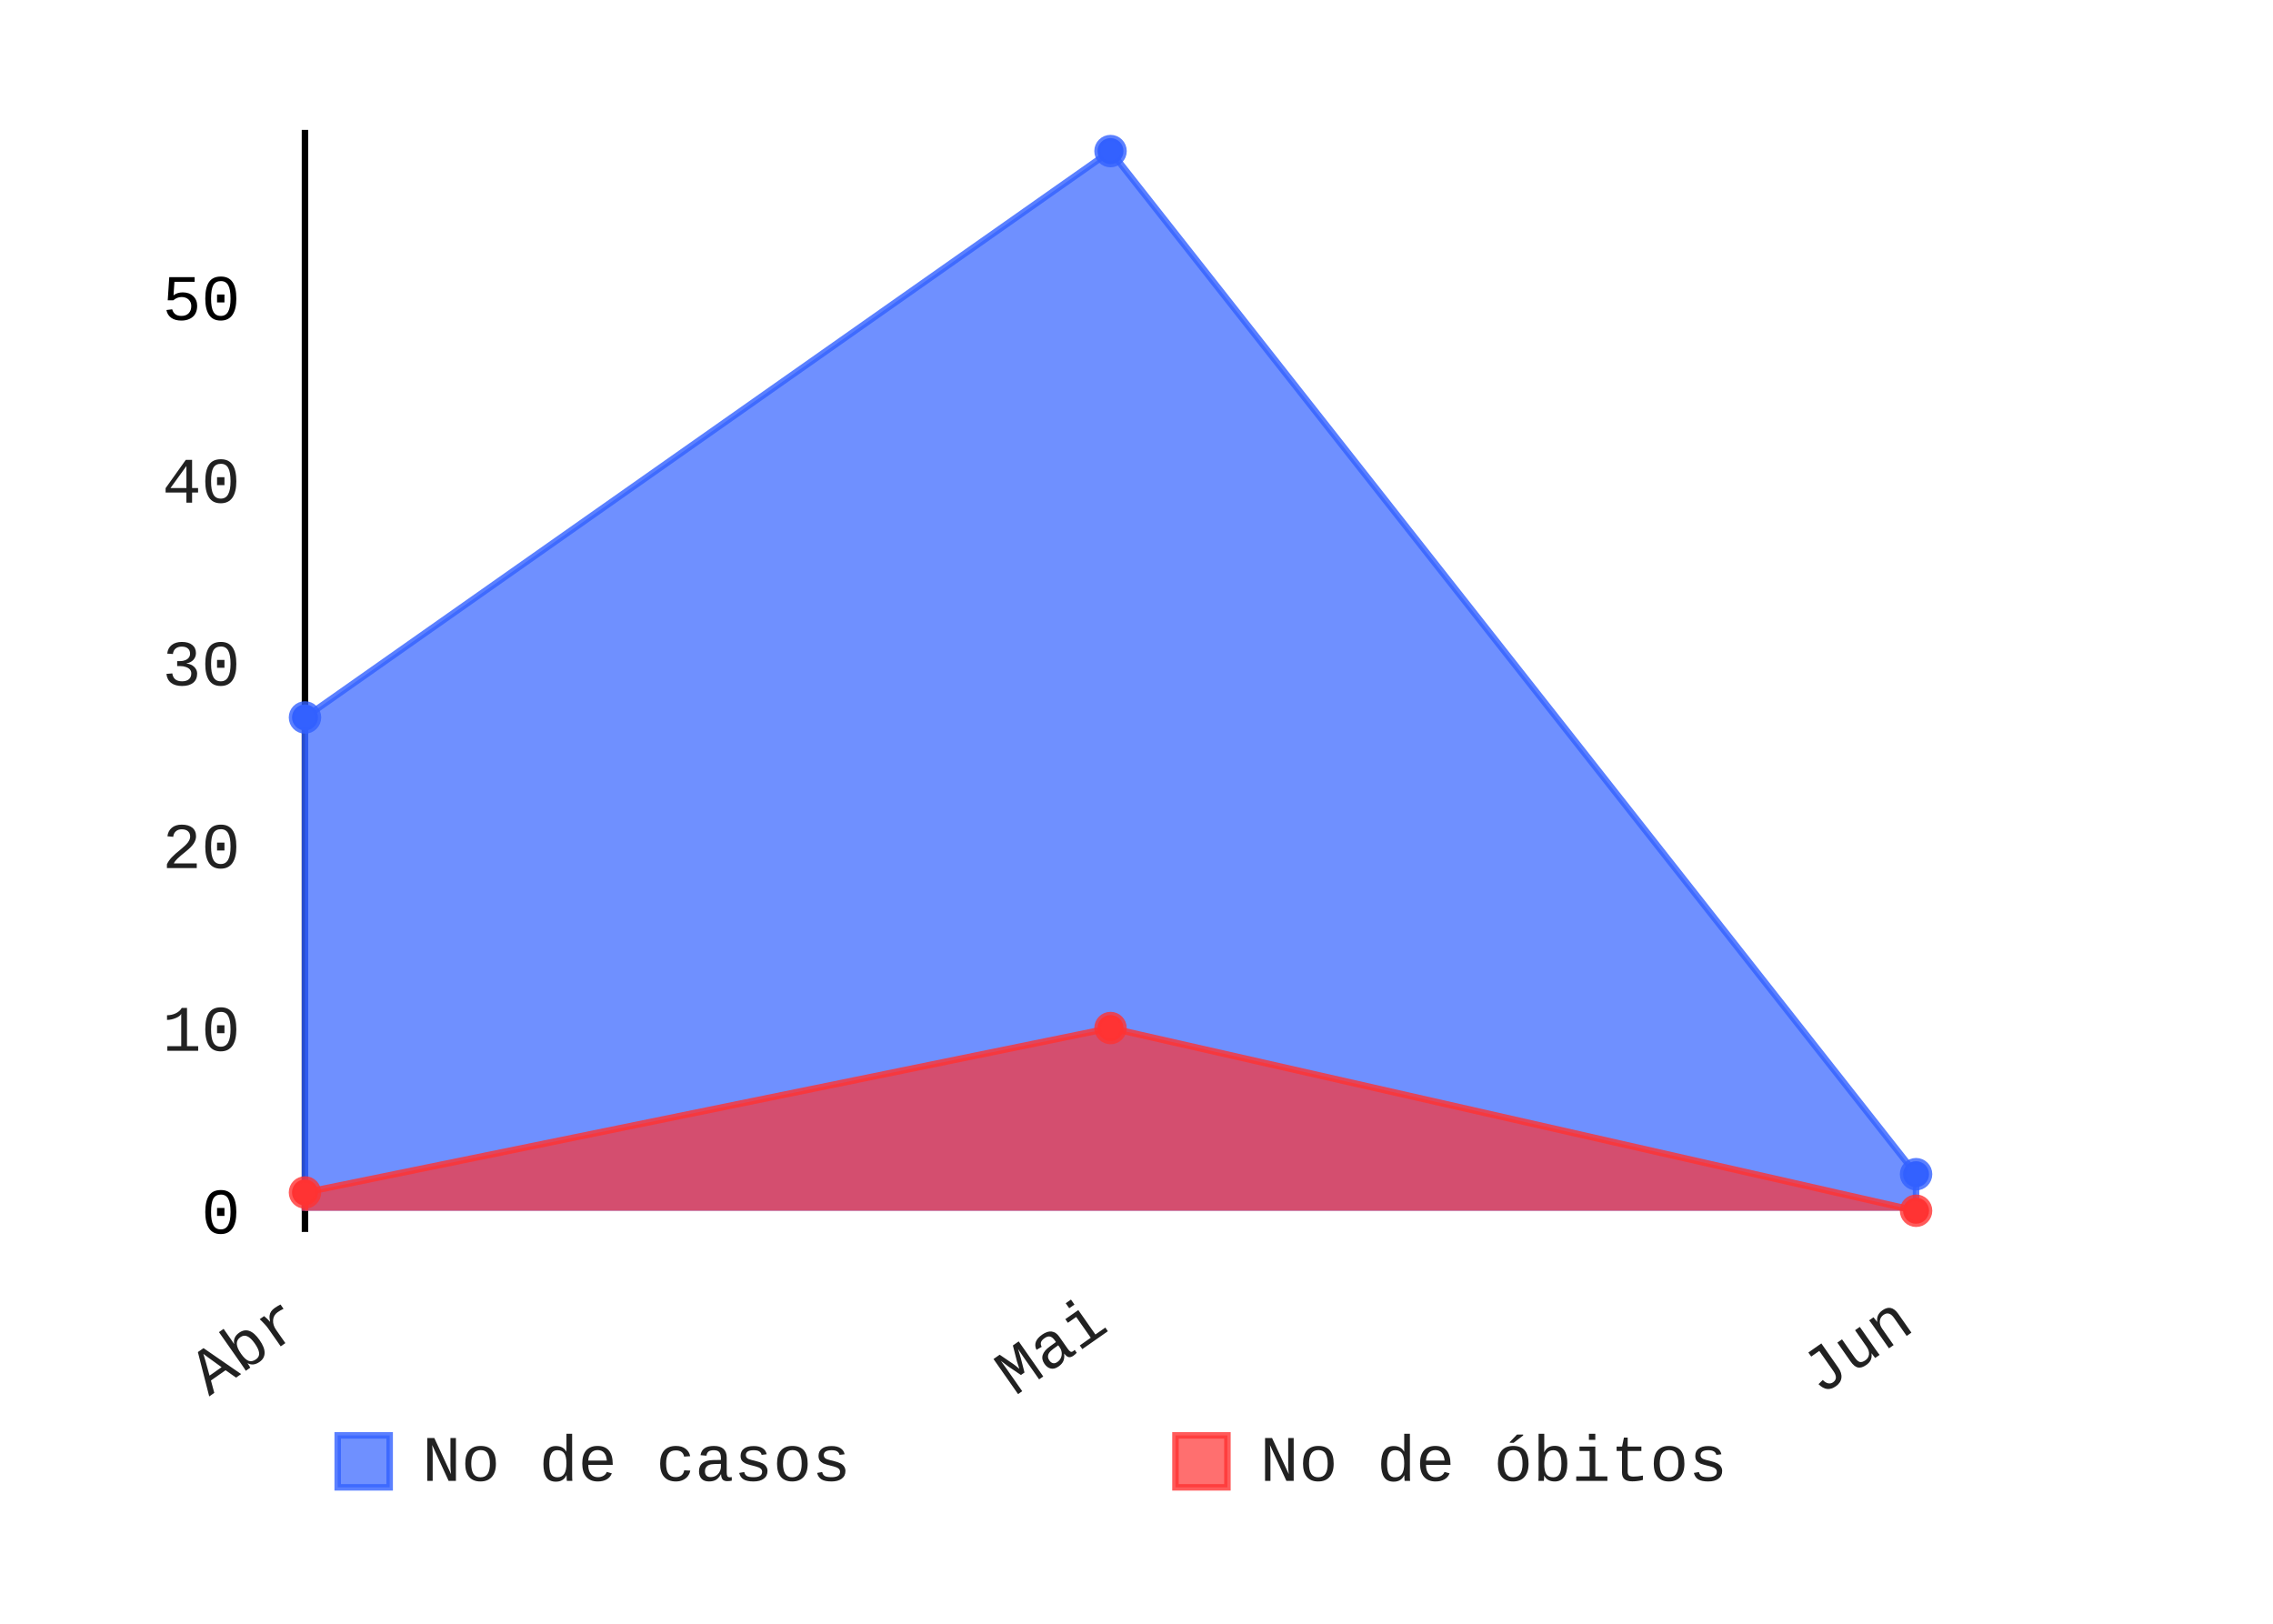
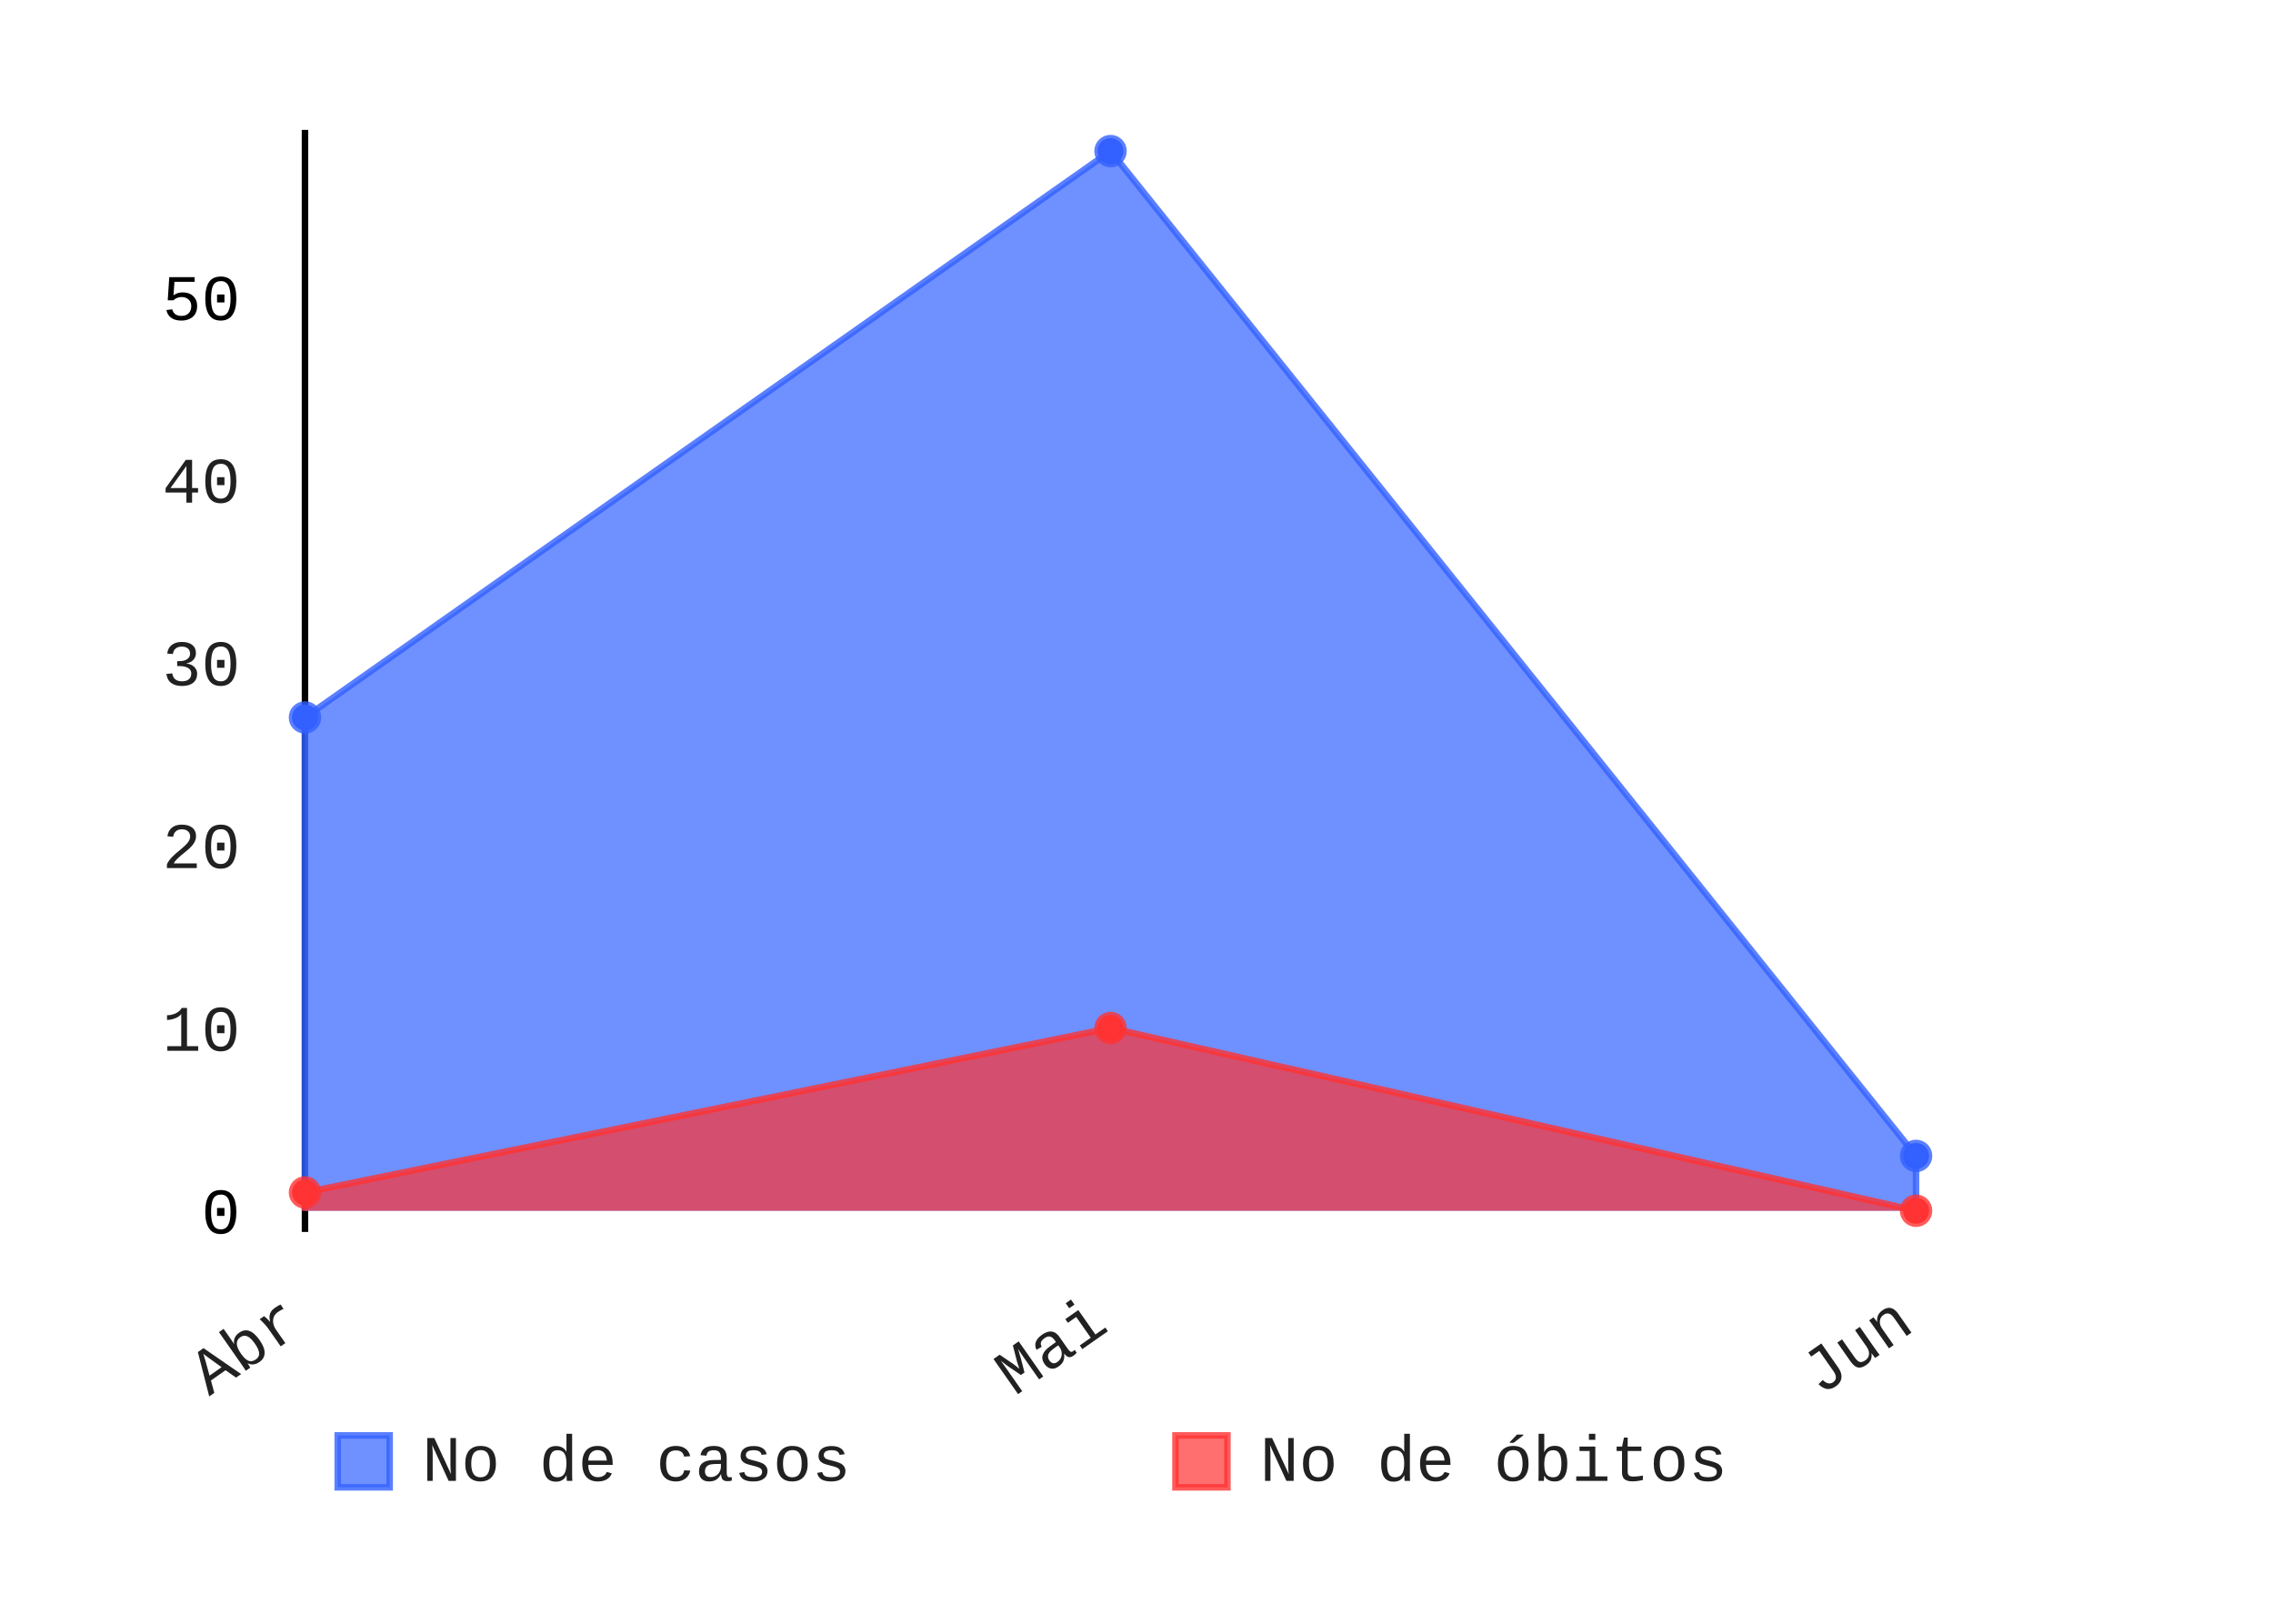
- <svg xmlns="http://www.w3.org/2000/svg" class="pygal-chart" height="250" id="chart-7becc339-0b7c-4088-88af-652850250056" viewBox="0 0 350 250" width="350">
+ <svg xmlns="http://www.w3.org/2000/svg" class="pygal-chart" height="250" id="chart-075f2439-24f5-4a13-ba04-cac5a9cc55d7" viewBox="0 0 350 250" width="350">
  <defs>
-     <style type="text/css">#chart-7becc339-0b7c-4088-88af-652850250056{-webkit-user-select:none;-webkit-font-smoothing:antialiased;font-family:Consolas,"Liberation Mono",Menlo,Courier,monospace}#chart-7becc339-0b7c-4088-88af-652850250056 .title{font-family:Consolas,"Liberation Mono",Menlo,Courier,monospace;font-size:8px}#chart-7becc339-0b7c-4088-88af-652850250056 .legends .legend text{font-family:Consolas,"Liberation Mono",Menlo,Courier,monospace;font-size:10px}#chart-7becc339-0b7c-4088-88af-652850250056 .axis text{font-family:Consolas,"Liberation Mono",Menlo,Courier,monospace;font-size:10px}#chart-7becc339-0b7c-4088-88af-652850250056 .axis text.major{font-family:Consolas,"Liberation Mono",Menlo,Courier,monospace;font-size:10px}#chart-7becc339-0b7c-4088-88af-652850250056 .text-overlay text.value{font-family:Consolas,"Liberation Mono",Menlo,Courier,monospace;font-size:16px}#chart-7becc339-0b7c-4088-88af-652850250056 .text-overlay text.label{font-family:Consolas,"Liberation Mono",Menlo,Courier,monospace;font-size:10px}#chart-7becc339-0b7c-4088-88af-652850250056 .tooltip{font-family:Consolas,"Liberation Mono",Menlo,Courier,monospace;font-size:12px}#chart-7becc339-0b7c-4088-88af-652850250056 text.no_data{font-family:Consolas,"Liberation Mono",Menlo,Courier,monospace;font-size:64px}
- #chart-7becc339-0b7c-4088-88af-652850250056{background-color:transparent}#chart-7becc339-0b7c-4088-88af-652850250056 path,#chart-7becc339-0b7c-4088-88af-652850250056 line,#chart-7becc339-0b7c-4088-88af-652850250056 rect,#chart-7becc339-0b7c-4088-88af-652850250056 circle{-webkit-transition:150ms;-moz-transition:150ms;transition:150ms}#chart-7becc339-0b7c-4088-88af-652850250056 .graph &gt; .background{fill:transparent}#chart-7becc339-0b7c-4088-88af-652850250056 .plot &gt; .background{fill:rgba(255,255,255,1)}#chart-7becc339-0b7c-4088-88af-652850250056 .graph{fill:rgba(0,0,0,.87)}#chart-7becc339-0b7c-4088-88af-652850250056 text.no_data{fill:rgba(0,0,0,1)}#chart-7becc339-0b7c-4088-88af-652850250056 .title{fill:rgba(0,0,0,1)}#chart-7becc339-0b7c-4088-88af-652850250056 .legends .legend text{fill:rgba(0,0,0,.87)}#chart-7becc339-0b7c-4088-88af-652850250056 .legends .legend:hover text{fill:rgba(0,0,0,1)}#chart-7becc339-0b7c-4088-88af-652850250056 .axis .line{stroke:rgba(0,0,0,1)}#chart-7becc339-0b7c-4088-88af-652850250056 .axis .guide.line{stroke:rgba(0,0,0,.54)}#chart-7becc339-0b7c-4088-88af-652850250056 .axis .major.line{stroke:rgba(0,0,0,.87)}#chart-7becc339-0b7c-4088-88af-652850250056 .axis text.major{fill:rgba(0,0,0,1)}#chart-7becc339-0b7c-4088-88af-652850250056 .axis.y .guides:hover .guide.line,#chart-7becc339-0b7c-4088-88af-652850250056 .line-graph .axis.x .guides:hover .guide.line,#chart-7becc339-0b7c-4088-88af-652850250056 .stackedline-graph .axis.x .guides:hover .guide.line,#chart-7becc339-0b7c-4088-88af-652850250056 .xy-graph .axis.x .guides:hover .guide.line{stroke:rgba(0,0,0,1)}#chart-7becc339-0b7c-4088-88af-652850250056 .axis .guides:hover text{fill:rgba(0,0,0,1)}#chart-7becc339-0b7c-4088-88af-652850250056 .reactive{fill-opacity:.7;stroke-opacity:.8}#chart-7becc339-0b7c-4088-88af-652850250056 .ci{stroke:rgba(0,0,0,.87)}#chart-7becc339-0b7c-4088-88af-652850250056 .reactive.active,#chart-7becc339-0b7c-4088-88af-652850250056 .active .reactive{fill-opacity:.8;stroke-opacity:.9;stroke-width:4}#chart-7becc339-0b7c-4088-88af-652850250056 .ci .reactive.active{stroke-width:1.5}#chart-7becc339-0b7c-4088-88af-652850250056 .series text{fill:rgba(0,0,0,1)}#chart-7becc339-0b7c-4088-88af-652850250056 .tooltip rect{fill:rgba(255,255,255,1);stroke:rgba(0,0,0,1);-webkit-transition:opacity 150ms;-moz-transition:opacity 150ms;transition:opacity 150ms}#chart-7becc339-0b7c-4088-88af-652850250056 .tooltip .label{fill:rgba(0,0,0,.87)}#chart-7becc339-0b7c-4088-88af-652850250056 .tooltip .label{fill:rgba(0,0,0,.87)}#chart-7becc339-0b7c-4088-88af-652850250056 .tooltip .legend{font-size:.8em;fill:rgba(0,0,0,.54)}#chart-7becc339-0b7c-4088-88af-652850250056 .tooltip .x_label{font-size:.6em;fill:rgba(0,0,0,1)}#chart-7becc339-0b7c-4088-88af-652850250056 .tooltip .xlink{font-size:.5em;text-decoration:underline}#chart-7becc339-0b7c-4088-88af-652850250056 .tooltip .value{font-size:1.5em}#chart-7becc339-0b7c-4088-88af-652850250056 .bound{font-size:.5em}#chart-7becc339-0b7c-4088-88af-652850250056 .max-value{font-size:.75em;fill:rgba(0,0,0,.54)}#chart-7becc339-0b7c-4088-88af-652850250056 .map-element{fill:rgba(255,255,255,1);stroke:rgba(0,0,0,.54) !important}#chart-7becc339-0b7c-4088-88af-652850250056 .map-element .reactive{fill-opacity:inherit;stroke-opacity:inherit}#chart-7becc339-0b7c-4088-88af-652850250056 .color-0,#chart-7becc339-0b7c-4088-88af-652850250056 .color-0 a:visited{stroke:#3361FF;fill:#3361FF}#chart-7becc339-0b7c-4088-88af-652850250056 .color-1,#chart-7becc339-0b7c-4088-88af-652850250056 .color-1 a:visited{stroke:#FF3333;fill:#FF3333}#chart-7becc339-0b7c-4088-88af-652850250056 .text-overlay .color-0 text{fill:black}#chart-7becc339-0b7c-4088-88af-652850250056 .text-overlay .color-1 text{fill:black}
- #chart-7becc339-0b7c-4088-88af-652850250056 text.no_data{text-anchor:middle}#chart-7becc339-0b7c-4088-88af-652850250056 .guide.line{fill:none}#chart-7becc339-0b7c-4088-88af-652850250056 .centered{text-anchor:middle}#chart-7becc339-0b7c-4088-88af-652850250056 .title{text-anchor:middle}#chart-7becc339-0b7c-4088-88af-652850250056 .legends .legend text{fill-opacity:1}#chart-7becc339-0b7c-4088-88af-652850250056 .axis.x text{text-anchor:middle}#chart-7becc339-0b7c-4088-88af-652850250056 .axis.x:not(.web) text[transform]{text-anchor:start}#chart-7becc339-0b7c-4088-88af-652850250056 .axis.x:not(.web) text[transform].backwards{text-anchor:end}#chart-7becc339-0b7c-4088-88af-652850250056 .axis.y text{text-anchor:end}#chart-7becc339-0b7c-4088-88af-652850250056 .axis.y text[transform].backwards{text-anchor:start}#chart-7becc339-0b7c-4088-88af-652850250056 .axis.y2 text{text-anchor:start}#chart-7becc339-0b7c-4088-88af-652850250056 .axis.y2 text[transform].backwards{text-anchor:end}#chart-7becc339-0b7c-4088-88af-652850250056 .axis .guide.line{stroke-dasharray:4,4}#chart-7becc339-0b7c-4088-88af-652850250056 .axis .major.guide.line{stroke-dasharray:6,6}#chart-7becc339-0b7c-4088-88af-652850250056 .horizontal .axis.y .guide.line,#chart-7becc339-0b7c-4088-88af-652850250056 .horizontal .axis.y2 .guide.line,#chart-7becc339-0b7c-4088-88af-652850250056 .vertical .axis.x .guide.line{opacity:0}#chart-7becc339-0b7c-4088-88af-652850250056 .horizontal .axis.always_show .guide.line,#chart-7becc339-0b7c-4088-88af-652850250056 .vertical .axis.always_show .guide.line{opacity:1 !important}#chart-7becc339-0b7c-4088-88af-652850250056 .axis.y .guides:hover .guide.line,#chart-7becc339-0b7c-4088-88af-652850250056 .axis.y2 .guides:hover .guide.line,#chart-7becc339-0b7c-4088-88af-652850250056 .axis.x .guides:hover .guide.line{opacity:1}#chart-7becc339-0b7c-4088-88af-652850250056 .axis .guides:hover text{opacity:1}#chart-7becc339-0b7c-4088-88af-652850250056 .nofill{fill:none}#chart-7becc339-0b7c-4088-88af-652850250056 .subtle-fill{fill-opacity:.2}#chart-7becc339-0b7c-4088-88af-652850250056 .dot{stroke-width:1px;fill-opacity:1}#chart-7becc339-0b7c-4088-88af-652850250056 .dot.active{stroke-width:5px}#chart-7becc339-0b7c-4088-88af-652850250056 .dot.negative{fill:transparent}#chart-7becc339-0b7c-4088-88af-652850250056 text,#chart-7becc339-0b7c-4088-88af-652850250056 tspan{stroke:none !important}#chart-7becc339-0b7c-4088-88af-652850250056 .series text.active{opacity:1}#chart-7becc339-0b7c-4088-88af-652850250056 .tooltip rect{fill-opacity:.95;stroke-width:.5}#chart-7becc339-0b7c-4088-88af-652850250056 .tooltip text{fill-opacity:1}#chart-7becc339-0b7c-4088-88af-652850250056 .showable{visibility:hidden}#chart-7becc339-0b7c-4088-88af-652850250056 .showable.shown{visibility:visible}#chart-7becc339-0b7c-4088-88af-652850250056 .gauge-background{fill:rgba(229,229,229,1);stroke:none}#chart-7becc339-0b7c-4088-88af-652850250056 .bg-lines{stroke:transparent;stroke-width:2px}</style>
+     <style type="text/css">#chart-075f2439-24f5-4a13-ba04-cac5a9cc55d7{-webkit-user-select:none;-webkit-font-smoothing:antialiased;font-family:Consolas,"Liberation Mono",Menlo,Courier,monospace}#chart-075f2439-24f5-4a13-ba04-cac5a9cc55d7 .title{font-family:Consolas,"Liberation Mono",Menlo,Courier,monospace;font-size:8px}#chart-075f2439-24f5-4a13-ba04-cac5a9cc55d7 .legends .legend text{font-family:Consolas,"Liberation Mono",Menlo,Courier,monospace;font-size:10px}#chart-075f2439-24f5-4a13-ba04-cac5a9cc55d7 .axis text{font-family:Consolas,"Liberation Mono",Menlo,Courier,monospace;font-size:10px}#chart-075f2439-24f5-4a13-ba04-cac5a9cc55d7 .axis text.major{font-family:Consolas,"Liberation Mono",Menlo,Courier,monospace;font-size:10px}#chart-075f2439-24f5-4a13-ba04-cac5a9cc55d7 .text-overlay text.value{font-family:Consolas,"Liberation Mono",Menlo,Courier,monospace;font-size:16px}#chart-075f2439-24f5-4a13-ba04-cac5a9cc55d7 .text-overlay text.label{font-family:Consolas,"Liberation Mono",Menlo,Courier,monospace;font-size:10px}#chart-075f2439-24f5-4a13-ba04-cac5a9cc55d7 .tooltip{font-family:Consolas,"Liberation Mono",Menlo,Courier,monospace;font-size:12px}#chart-075f2439-24f5-4a13-ba04-cac5a9cc55d7 text.no_data{font-family:Consolas,"Liberation Mono",Menlo,Courier,monospace;font-size:64px}
+ #chart-075f2439-24f5-4a13-ba04-cac5a9cc55d7{background-color:transparent}#chart-075f2439-24f5-4a13-ba04-cac5a9cc55d7 path,#chart-075f2439-24f5-4a13-ba04-cac5a9cc55d7 line,#chart-075f2439-24f5-4a13-ba04-cac5a9cc55d7 rect,#chart-075f2439-24f5-4a13-ba04-cac5a9cc55d7 circle{-webkit-transition:150ms;-moz-transition:150ms;transition:150ms}#chart-075f2439-24f5-4a13-ba04-cac5a9cc55d7 .graph &gt; .background{fill:transparent}#chart-075f2439-24f5-4a13-ba04-cac5a9cc55d7 .plot &gt; .background{fill:rgba(255,255,255,1)}#chart-075f2439-24f5-4a13-ba04-cac5a9cc55d7 .graph{fill:rgba(0,0,0,.87)}#chart-075f2439-24f5-4a13-ba04-cac5a9cc55d7 text.no_data{fill:rgba(0,0,0,1)}#chart-075f2439-24f5-4a13-ba04-cac5a9cc55d7 .title{fill:rgba(0,0,0,1)}#chart-075f2439-24f5-4a13-ba04-cac5a9cc55d7 .legends .legend text{fill:rgba(0,0,0,.87)}#chart-075f2439-24f5-4a13-ba04-cac5a9cc55d7 .legends .legend:hover text{fill:rgba(0,0,0,1)}#chart-075f2439-24f5-4a13-ba04-cac5a9cc55d7 .axis .line{stroke:rgba(0,0,0,1)}#chart-075f2439-24f5-4a13-ba04-cac5a9cc55d7 .axis .guide.line{stroke:rgba(0,0,0,.54)}#chart-075f2439-24f5-4a13-ba04-cac5a9cc55d7 .axis .major.line{stroke:rgba(0,0,0,.87)}#chart-075f2439-24f5-4a13-ba04-cac5a9cc55d7 .axis text.major{fill:rgba(0,0,0,1)}#chart-075f2439-24f5-4a13-ba04-cac5a9cc55d7 .axis.y .guides:hover .guide.line,#chart-075f2439-24f5-4a13-ba04-cac5a9cc55d7 .line-graph .axis.x .guides:hover .guide.line,#chart-075f2439-24f5-4a13-ba04-cac5a9cc55d7 .stackedline-graph .axis.x .guides:hover .guide.line,#chart-075f2439-24f5-4a13-ba04-cac5a9cc55d7 .xy-graph .axis.x .guides:hover .guide.line{stroke:rgba(0,0,0,1)}#chart-075f2439-24f5-4a13-ba04-cac5a9cc55d7 .axis .guides:hover text{fill:rgba(0,0,0,1)}#chart-075f2439-24f5-4a13-ba04-cac5a9cc55d7 .reactive{fill-opacity:.7;stroke-opacity:.8}#chart-075f2439-24f5-4a13-ba04-cac5a9cc55d7 .ci{stroke:rgba(0,0,0,.87)}#chart-075f2439-24f5-4a13-ba04-cac5a9cc55d7 .reactive.active,#chart-075f2439-24f5-4a13-ba04-cac5a9cc55d7 .active .reactive{fill-opacity:.8;stroke-opacity:.9;stroke-width:4}#chart-075f2439-24f5-4a13-ba04-cac5a9cc55d7 .ci .reactive.active{stroke-width:1.5}#chart-075f2439-24f5-4a13-ba04-cac5a9cc55d7 .series text{fill:rgba(0,0,0,1)}#chart-075f2439-24f5-4a13-ba04-cac5a9cc55d7 .tooltip rect{fill:rgba(255,255,255,1);stroke:rgba(0,0,0,1);-webkit-transition:opacity 150ms;-moz-transition:opacity 150ms;transition:opacity 150ms}#chart-075f2439-24f5-4a13-ba04-cac5a9cc55d7 .tooltip .label{fill:rgba(0,0,0,.87)}#chart-075f2439-24f5-4a13-ba04-cac5a9cc55d7 .tooltip .label{fill:rgba(0,0,0,.87)}#chart-075f2439-24f5-4a13-ba04-cac5a9cc55d7 .tooltip .legend{font-size:.8em;fill:rgba(0,0,0,.54)}#chart-075f2439-24f5-4a13-ba04-cac5a9cc55d7 .tooltip .x_label{font-size:.6em;fill:rgba(0,0,0,1)}#chart-075f2439-24f5-4a13-ba04-cac5a9cc55d7 .tooltip .xlink{font-size:.5em;text-decoration:underline}#chart-075f2439-24f5-4a13-ba04-cac5a9cc55d7 .tooltip .value{font-size:1.5em}#chart-075f2439-24f5-4a13-ba04-cac5a9cc55d7 .bound{font-size:.5em}#chart-075f2439-24f5-4a13-ba04-cac5a9cc55d7 .max-value{font-size:.75em;fill:rgba(0,0,0,.54)}#chart-075f2439-24f5-4a13-ba04-cac5a9cc55d7 .map-element{fill:rgba(255,255,255,1);stroke:rgba(0,0,0,.54) !important}#chart-075f2439-24f5-4a13-ba04-cac5a9cc55d7 .map-element .reactive{fill-opacity:inherit;stroke-opacity:inherit}#chart-075f2439-24f5-4a13-ba04-cac5a9cc55d7 .color-0,#chart-075f2439-24f5-4a13-ba04-cac5a9cc55d7 .color-0 a:visited{stroke:#3361FF;fill:#3361FF}#chart-075f2439-24f5-4a13-ba04-cac5a9cc55d7 .color-1,#chart-075f2439-24f5-4a13-ba04-cac5a9cc55d7 .color-1 a:visited{stroke:#FF3333;fill:#FF3333}#chart-075f2439-24f5-4a13-ba04-cac5a9cc55d7 .text-overlay .color-0 text{fill:black}#chart-075f2439-24f5-4a13-ba04-cac5a9cc55d7 .text-overlay .color-1 text{fill:black}
+ #chart-075f2439-24f5-4a13-ba04-cac5a9cc55d7 text.no_data{text-anchor:middle}#chart-075f2439-24f5-4a13-ba04-cac5a9cc55d7 .guide.line{fill:none}#chart-075f2439-24f5-4a13-ba04-cac5a9cc55d7 .centered{text-anchor:middle}#chart-075f2439-24f5-4a13-ba04-cac5a9cc55d7 .title{text-anchor:middle}#chart-075f2439-24f5-4a13-ba04-cac5a9cc55d7 .legends .legend text{fill-opacity:1}#chart-075f2439-24f5-4a13-ba04-cac5a9cc55d7 .axis.x text{text-anchor:middle}#chart-075f2439-24f5-4a13-ba04-cac5a9cc55d7 .axis.x:not(.web) text[transform]{text-anchor:start}#chart-075f2439-24f5-4a13-ba04-cac5a9cc55d7 .axis.x:not(.web) text[transform].backwards{text-anchor:end}#chart-075f2439-24f5-4a13-ba04-cac5a9cc55d7 .axis.y text{text-anchor:end}#chart-075f2439-24f5-4a13-ba04-cac5a9cc55d7 .axis.y text[transform].backwards{text-anchor:start}#chart-075f2439-24f5-4a13-ba04-cac5a9cc55d7 .axis.y2 text{text-anchor:start}#chart-075f2439-24f5-4a13-ba04-cac5a9cc55d7 .axis.y2 text[transform].backwards{text-anchor:end}#chart-075f2439-24f5-4a13-ba04-cac5a9cc55d7 .axis .guide.line{stroke-dasharray:4,4}#chart-075f2439-24f5-4a13-ba04-cac5a9cc55d7 .axis .major.guide.line{stroke-dasharray:6,6}#chart-075f2439-24f5-4a13-ba04-cac5a9cc55d7 .horizontal .axis.y .guide.line,#chart-075f2439-24f5-4a13-ba04-cac5a9cc55d7 .horizontal .axis.y2 .guide.line,#chart-075f2439-24f5-4a13-ba04-cac5a9cc55d7 .vertical .axis.x .guide.line{opacity:0}#chart-075f2439-24f5-4a13-ba04-cac5a9cc55d7 .horizontal .axis.always_show .guide.line,#chart-075f2439-24f5-4a13-ba04-cac5a9cc55d7 .vertical .axis.always_show .guide.line{opacity:1 !important}#chart-075f2439-24f5-4a13-ba04-cac5a9cc55d7 .axis.y .guides:hover .guide.line,#chart-075f2439-24f5-4a13-ba04-cac5a9cc55d7 .axis.y2 .guides:hover .guide.line,#chart-075f2439-24f5-4a13-ba04-cac5a9cc55d7 .axis.x .guides:hover .guide.line{opacity:1}#chart-075f2439-24f5-4a13-ba04-cac5a9cc55d7 .axis .guides:hover text{opacity:1}#chart-075f2439-24f5-4a13-ba04-cac5a9cc55d7 .nofill{fill:none}#chart-075f2439-24f5-4a13-ba04-cac5a9cc55d7 .subtle-fill{fill-opacity:.2}#chart-075f2439-24f5-4a13-ba04-cac5a9cc55d7 .dot{stroke-width:1px;fill-opacity:1}#chart-075f2439-24f5-4a13-ba04-cac5a9cc55d7 .dot.active{stroke-width:5px}#chart-075f2439-24f5-4a13-ba04-cac5a9cc55d7 .dot.negative{fill:transparent}#chart-075f2439-24f5-4a13-ba04-cac5a9cc55d7 text,#chart-075f2439-24f5-4a13-ba04-cac5a9cc55d7 tspan{stroke:none !important}#chart-075f2439-24f5-4a13-ba04-cac5a9cc55d7 .series text.active{opacity:1}#chart-075f2439-24f5-4a13-ba04-cac5a9cc55d7 .tooltip rect{fill-opacity:.95;stroke-width:.5}#chart-075f2439-24f5-4a13-ba04-cac5a9cc55d7 .tooltip text{fill-opacity:1}#chart-075f2439-24f5-4a13-ba04-cac5a9cc55d7 .showable{visibility:hidden}#chart-075f2439-24f5-4a13-ba04-cac5a9cc55d7 .showable.shown{visibility:visible}#chart-075f2439-24f5-4a13-ba04-cac5a9cc55d7 .gauge-background{fill:rgba(229,229,229,1);stroke:none}#chart-075f2439-24f5-4a13-ba04-cac5a9cc55d7 .bg-lines{stroke:transparent;stroke-width:2px}</style>
  </defs>
  <g class="graph line-graph vertical">
    <rect class="background" height="250" width="350" x="0" y="0" />
    <g class="plot" transform="translate(42, 20)">
      <rect class="background" height="169.676" width="258.0" x="0" y="0" />
      <g class="axis y">
        <g class="guides">
          <text class="major" x="-5" y="169.913">0</text>
        </g>
        <g class="guides">
          <text class="" x="-5" y="141.783">10</text>
        </g>
        <g class="guides">
          <text class="" x="-5" y="113.654">20</text>
        </g>
        <g class="guides">
          <text class="" x="-5" y="85.525">30</text>
        </g>
        <g class="guides">
          <text class="" x="-5" y="57.396">40</text>
        </g>
        <g class="guides">
          <text class="major" x="-5" y="29.266">50</text>
        </g>
      </g>
      <g class="axis x">
        <g class="guides">
          <path class="line" d="M4.962 0 v169.676" />
          <text class="backwards" transform="rotate(325 4.961538 184.6756)" x="4.962" y="184.676">Abr</text>
        </g>
        <g class="guides">
          <path class="guide line" d="M129 0 v169.676" />
          <text class="backwards" transform="rotate(325 129 184.6756)" x="129.0" y="184.676">Mai</text>
        </g>
        <g class="guides">
          <path class="guide line" d="M253.038 0 v169.676" />
          <text class="backwards" transform="rotate(325 253.0385 184.6756)" x="253.038" y="184.676">Jun</text>
        </g>
      </g>
      <g class="series serie-0 color-0">
-         <path class="line reactive" d="M4.962 166.413 L4.962 90.464 129 3.263 253.038 160.787 253.038 166.413" />
+         <path class="line reactive" d="M4.962 166.413 L4.962 90.464 129 3.263 253.038 157.974 253.038 166.413" />
      </g>
      <g class="series serie-1 color-1">
        <path class="line reactive" d="M4.962 166.413 L4.962 163.6 129 138.283 253.038 166.413 253.038 166.413" />
      </g>
    </g>
    <g class="titles" />
    <g class="plot overlay" transform="translate(42, 20)">
      <g class="series serie-0 color-0">
        <g class="dots">
          <circle class="dot reactive tooltip-trigger" cx="4.962" cy="90.464" r="2" />
        </g>
        <g class="dots">
          <circle class="dot reactive tooltip-trigger" cx="129.0" cy="3.263" r="2" />
        </g>
        <g class="dots">
-           <circle class="dot reactive tooltip-trigger" cx="253.038" cy="160.787" r="2" />
+           <circle class="dot reactive tooltip-trigger" cx="253.038" cy="157.974" r="2" />
        </g>
      </g>
      <g class="series serie-1 color-1">
        <g class="dots">
          <circle class="dot reactive tooltip-trigger" cx="4.962" cy="163.6" r="2" />
        </g>
        <g class="dots">
          <circle class="dot reactive tooltip-trigger" cx="129.0" cy="138.283" r="2" />
        </g>
        <g class="dots">
          <circle class="dot reactive tooltip-trigger" cx="253.038" cy="166.413" r="2" />
        </g>
      </g>
    </g>
    <g class="plot text-overlay" transform="translate(42, 20)">
      <g class="series serie-0 color-0" />
      <g class="series serie-1 color-1" />
    </g>
    <g class="plot tooltip-overlay" transform="translate(42, 20)">
      <g class="tooltip" style="opacity: 0" transform="translate(0 0)">
        <rect class="tooltip-box" height="0" rx="10" ry="10" width="0" />
        <g class="text" />
      </g>
    </g>
    <g class="legends" transform="translate(52, 220)">
      <g class="legend reactive activate-serie" id="activate-serie-0">
        <rect class="color-0 reactive" height="8" width="8" x="0.0" y="1.0" />
        <text x="13.0" y="8.0">No de casos</text>
      </g>
      <g class="legend reactive activate-serie" id="activate-serie-1">
        <rect class="color-1 reactive" height="8" width="8" x="129.0" y="1.0" />
        <text x="142.0" y="8.0">No de óbitos</text>
      </g>
    </g>
  </g>
</svg>
